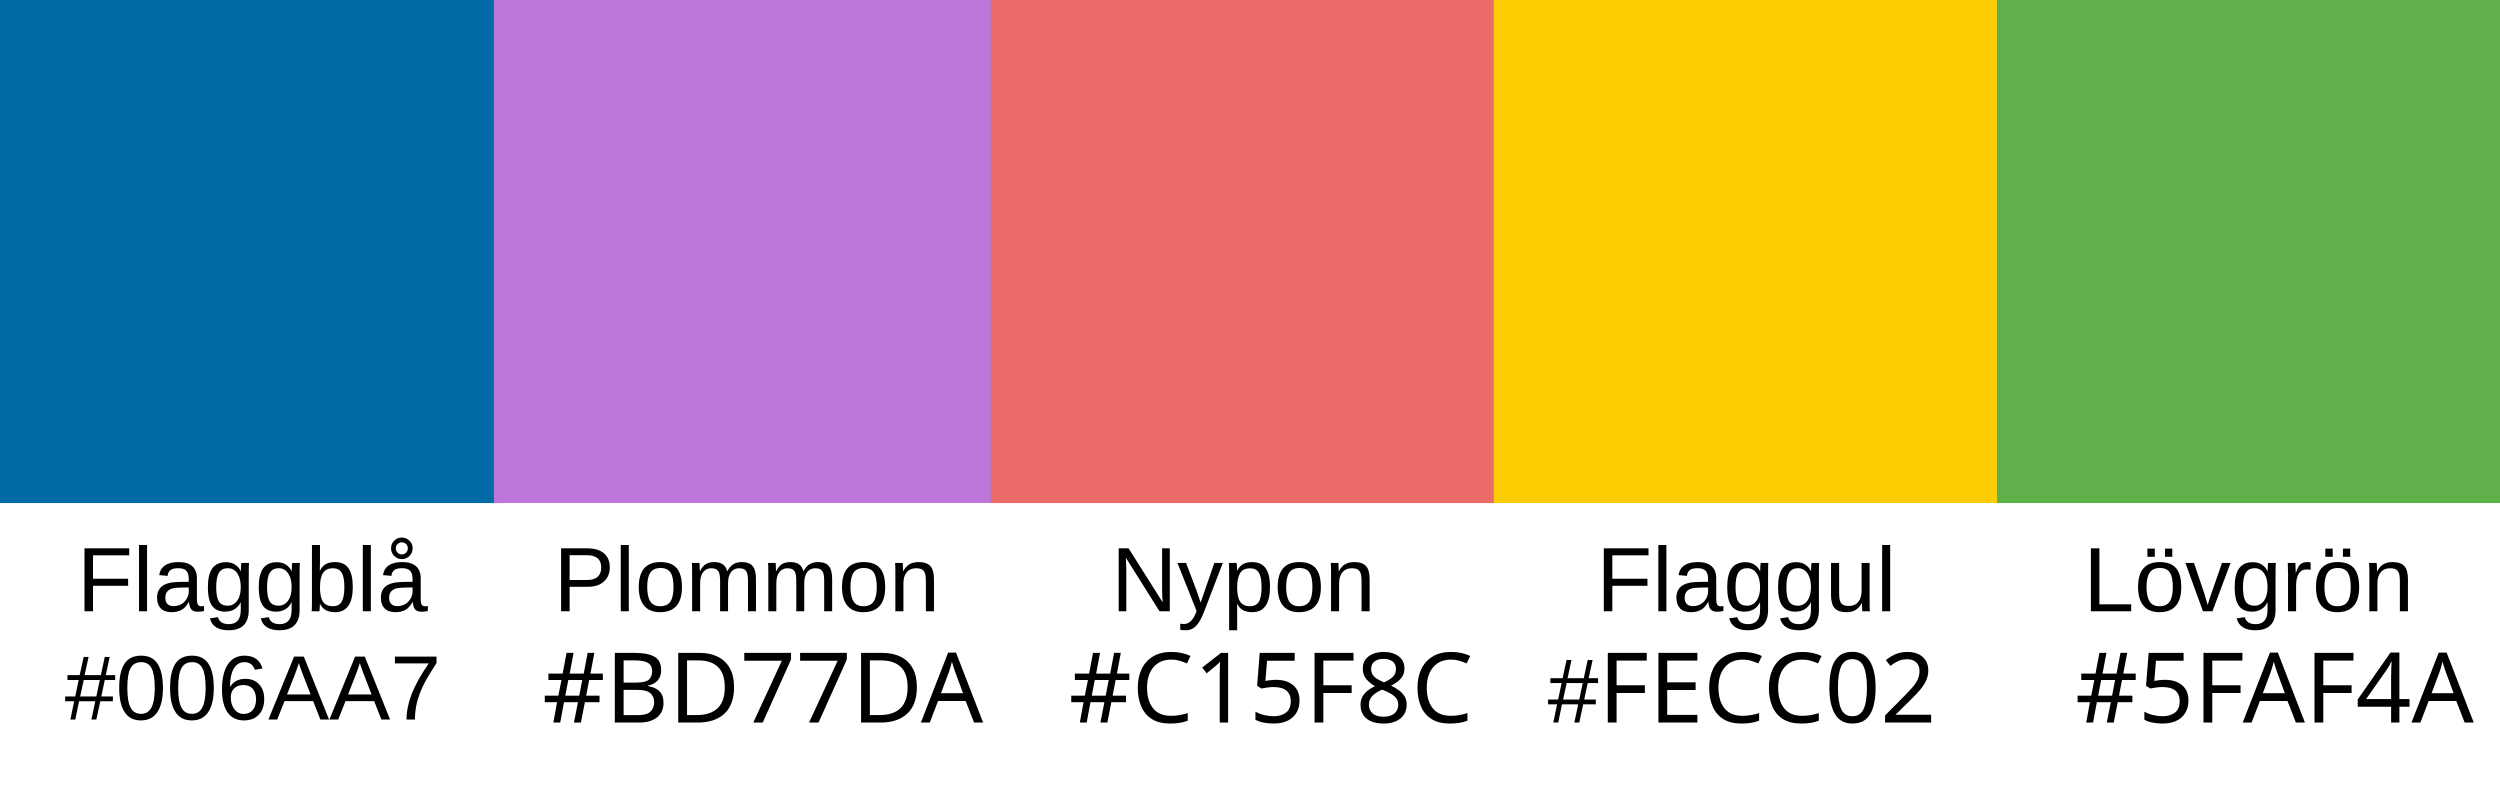
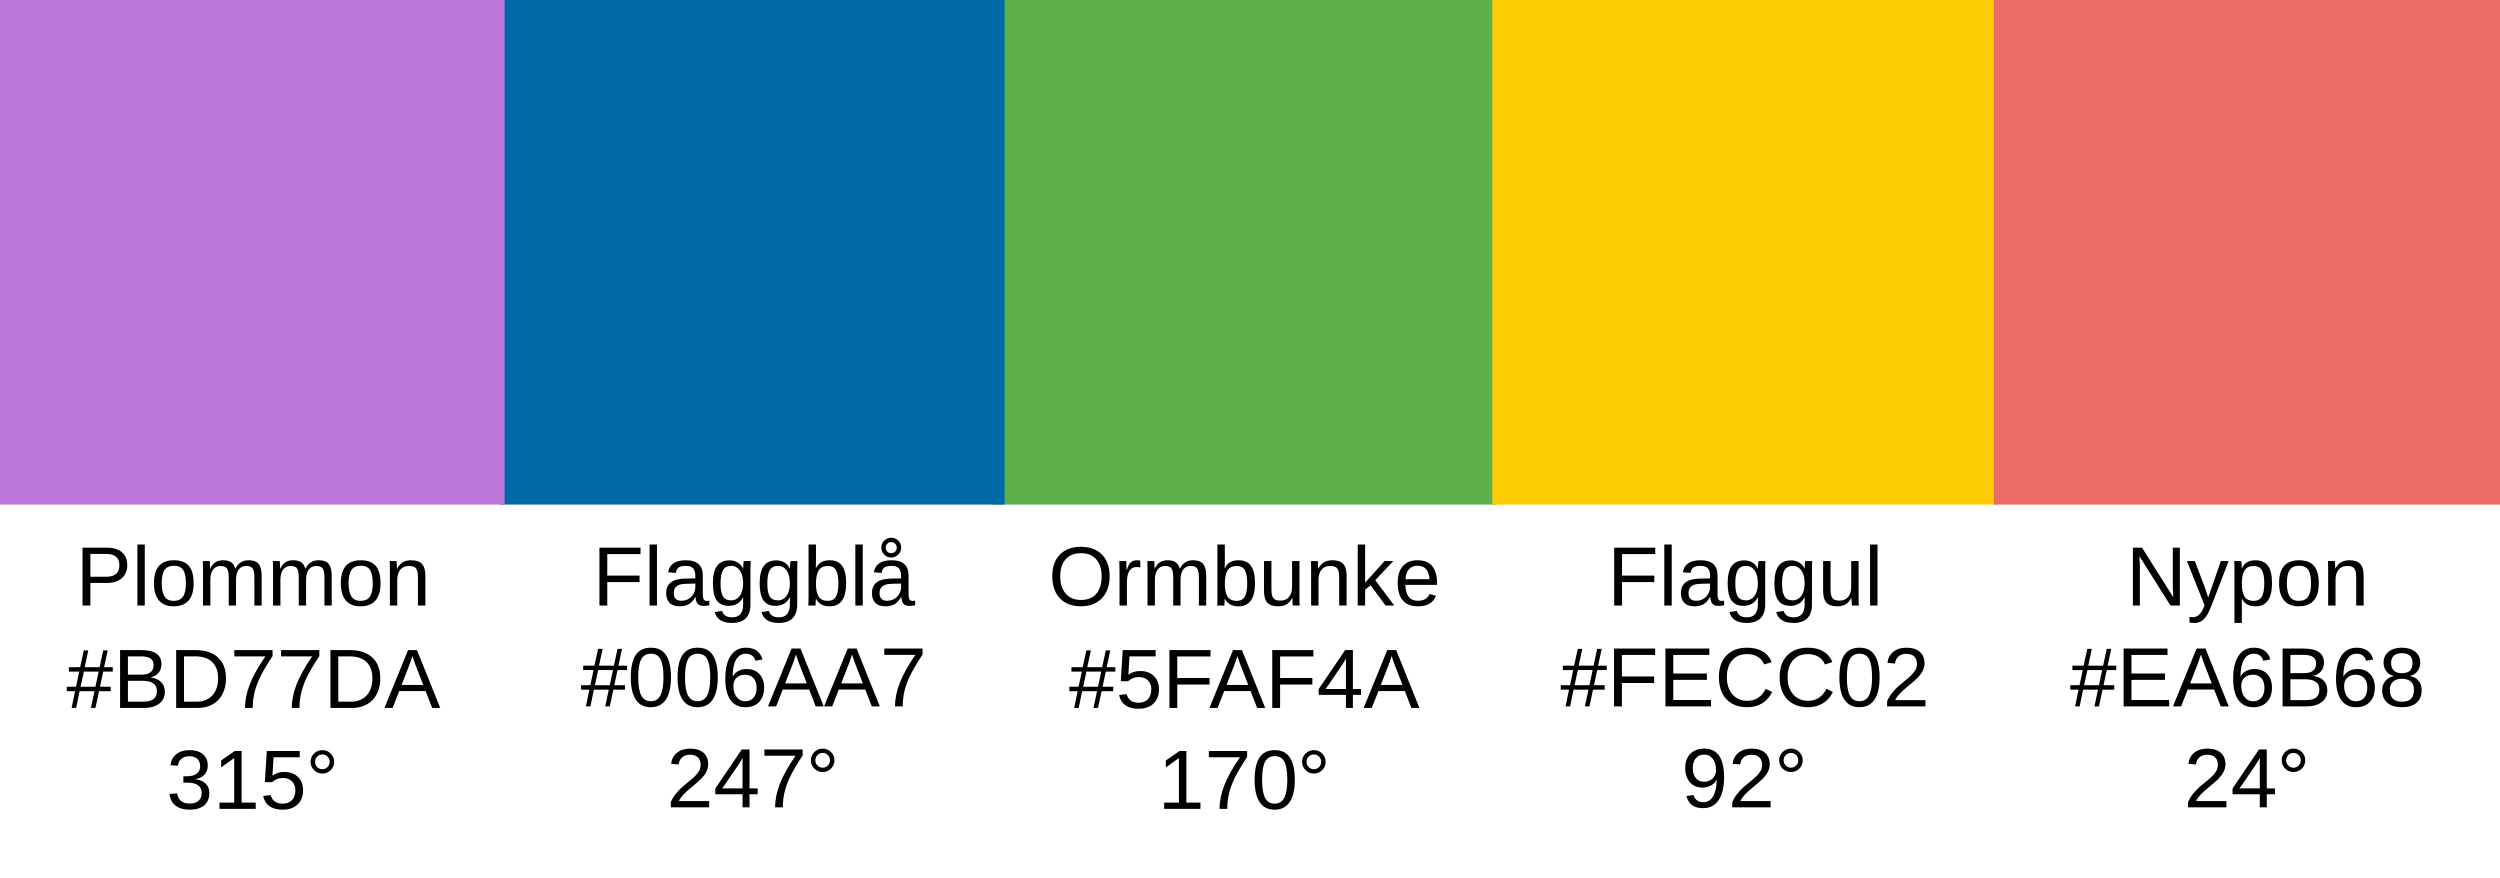
- <svg xmlns="http://www.w3.org/2000/svg" width="1640" height="531" xml:space="preserve" overflow="hidden">
-   <defs>
-     <clipPath id="clip0">
-       <rect x="677" y="140" width="1640" height="531" />
-     </clipPath>
-   </defs>
-   <g clip-path="url(#clip0)" transform="translate(-677 -140)">
-     <path d="M677 140 1007 140 1007 470 677 470Z" fill="#006AA7" fill-rule="evenodd" />
-     <text font-family="Arial,Arial_MSFontService,sans-serif" font-weight="400" font-size="60" transform="matrix(1 0 0 1 727.503 541)">Flaggblå</text>
-     <text font-family="Arial,Arial_MSFontService,sans-serif" font-weight="400" font-size="60" transform="matrix(1 0 0 1 719.482 612)">#006AA7</text>
-     <path d="M1657 140 1987 140 1987 470 1657 470Z" fill="#FECC02" fill-rule="evenodd" />
-     <text font-family="Arial,Arial_MSFontService,sans-serif" font-weight="400" font-size="60" transform="matrix(1 0 0 1 1724.18 541)">Flaggul</text>
-     <text font-family="Arial,Arial_MSFontService,sans-serif" font-weight="400" font-size="60" transform="matrix(1 0 0 1 1692.28 614)">#</text>
-     <text font-family="Aptos,Aptos_MSFontService,sans-serif" font-weight="400" font-size="64" transform="matrix(1 0 0 1 1725.51 614)">FECC02</text>
-     <path d="M1987 140 2317 140 2317 470 1987 470Z" fill="#5FAF4A" fill-rule="evenodd" />
-     <text font-family="Arial,Arial_MSFontService,sans-serif" font-weight="400" font-size="60" transform="matrix(1 0 0 1 2043.69 541)">Lövgrön</text>
-     <text font-family="Calibri,Calibri_MSFontService,sans-serif" font-weight="400" font-size="64" transform="matrix(1 0 0 1 2038.33 614)">#5FAF4A</text>
-     <path d="M1001 140 1331 140 1331 470 1001 470Z" fill="#BD77DA" fill-rule="evenodd" />
-     <text font-family="Arial,Arial_MSFontService,sans-serif" font-weight="400" font-size="60" transform="matrix(1 0 0 1 1040.16 541)">Plommon</text>
-     <text font-family="Aptos,Aptos_MSFontService,sans-serif" font-weight="400" font-size="64" transform="matrix(1 0 0 1 1032.78 614)">#BD77DA</text>
-     <path d="M1327 140 1657 140 1657 470 1327 470Z" fill="#EA6B68" fill-rule="evenodd" />
-     <text font-family="Arial,Arial_MSFontService,sans-serif" font-weight="400" font-size="60" transform="matrix(1 0 0 1 1405.94 541)">Nypon</text>
-     <text font-family="Calibri,Calibri_MSFontService,sans-serif" font-weight="400" font-size="64" transform="matrix(1 0 0 1 1378.14 614)">#C15F8C</text>
+ <svg xmlns="http://www.w3.org/2000/svg" width="1635" height="574" xml:space="preserve" overflow="hidden">
+   <g transform="translate(-209 -665)">
+     <path d="M858 665 1188 665 1188 995 858 995Z" fill="#5FAF4A" fill-rule="evenodd" />
+     <path d="M536 665 866 665 866 995 536 995Z" fill="#006AA7" fill-rule="evenodd" />
+     <path d="M1185 665 1515 665 1515 995 1185 995Z" fill="#FECC02" fill-rule="evenodd" />
+     <path d="M209 665 539 665 539 995 209 995Z" fill="#BD77DA" fill-rule="evenodd" />
+     <rect x="1513" y="665" width="331" height="330" fill="#EA6B68" />
+     <text font-family="Arial,Arial_MSFontService,sans-serif" font-weight="400" font-size="55" transform="matrix(1 0 0 1 596.516 1061)">Flaggblå</text>
+     <text font-family="Arial,Arial_MSFontService,sans-serif" font-weight="400" font-size="55" transform="matrix(1 0 0 1 588.793 1127)">#006AA7</text>
+     <text font-family="Arial,Arial_MSFontService,sans-serif" font-weight="400" font-size="55" transform="matrix(1 0 0 1 644.939 1193)">247</text>
+     <text font-family="Arial,Arial_MSFontService,sans-serif" font-weight="400" font-size="55" transform="matrix(1 0 0 1 736.032 1193)">°</text>
+     <text font-family="Arial,Arial_MSFontService,sans-serif" font-weight="400" font-size="55" transform="matrix(1 0 0 1 1260.16 1061)">Flaggul</text>
+     <text font-family="Arial,Arial_MSFontService,sans-serif" font-weight="400" font-size="55" transform="matrix(1 0 0 1 1229.5 1127)">#FECC02</text>
+     <text font-family="Arial,Arial_MSFontService,sans-serif" font-weight="400" font-size="55" transform="matrix(1 0 0 1 1308.56 1193)">92</text>
+     <text font-family="Arial,Arial_MSFontService,sans-serif" font-weight="400" font-size="55" transform="matrix(1 0 0 1 1369.29 1193)">°</text>
+     <text font-family="Arial,Arial_MSFontService,sans-serif" font-weight="400" font-size="55" transform="matrix(1 0 0 1 894.571 1061)">Ormbunke</text>
+     <text font-family="Arial,Arial_MSFontService,sans-serif" font-weight="400" font-size="55" transform="matrix(1 0 0 1 908.115 1128)">#5FAF4A</text>
+     <text font-family="Arial,Arial_MSFontService,sans-serif" font-weight="400" font-size="55" transform="matrix(1 0 0 1 966.186 1194)">170</text>
+     <text font-family="Arial,Arial_MSFontService,sans-serif" font-weight="400" font-size="55" transform="matrix(1 0 0 1 1057.28 1194)">°</text>
+     <text font-family="Arial,Arial_MSFontService,sans-serif" font-weight="400" font-size="55" transform="matrix(1 0 0 1 258.459 1061)">Plommon</text>
+     <text font-family="Arial,Arial_MSFontService,sans-serif" font-weight="400" font-size="55" transform="matrix(1 0 0 1 252.432 1128)">#BD77DA</text>
+     <text font-family="Arial,Arial_MSFontService,sans-serif" font-weight="400" font-size="55" transform="matrix(1 0 0 1 317.745 1194)">315</text>
+     <text font-family="Arial,Arial_MSFontService,sans-serif" font-weight="400" font-size="55" transform="matrix(1 0 0 1 408.838 1194)">°</text>
+     <text font-family="Arial,Arial_MSFontService,sans-serif" font-weight="400" font-size="55" transform="matrix(1 0 0 1 1599.4 1061)">Nypon</text>
+     <text font-family="Arial,Arial_MSFontService,sans-serif" font-weight="400" font-size="55" transform="matrix(1 0 0 1 1562.74 1127)">#EA6B68</text>
+     <text font-family="Arial,Arial_MSFontService,sans-serif" font-weight="400" font-size="55" transform="matrix(1 0 0 1 1637.22 1193)">24</text>
+     <text font-family="Arial,Arial_MSFontService,sans-serif" font-weight="400" font-size="55" transform="matrix(1 0 0 1 1697.94 1193)">°</text>
  </g>
</svg>
